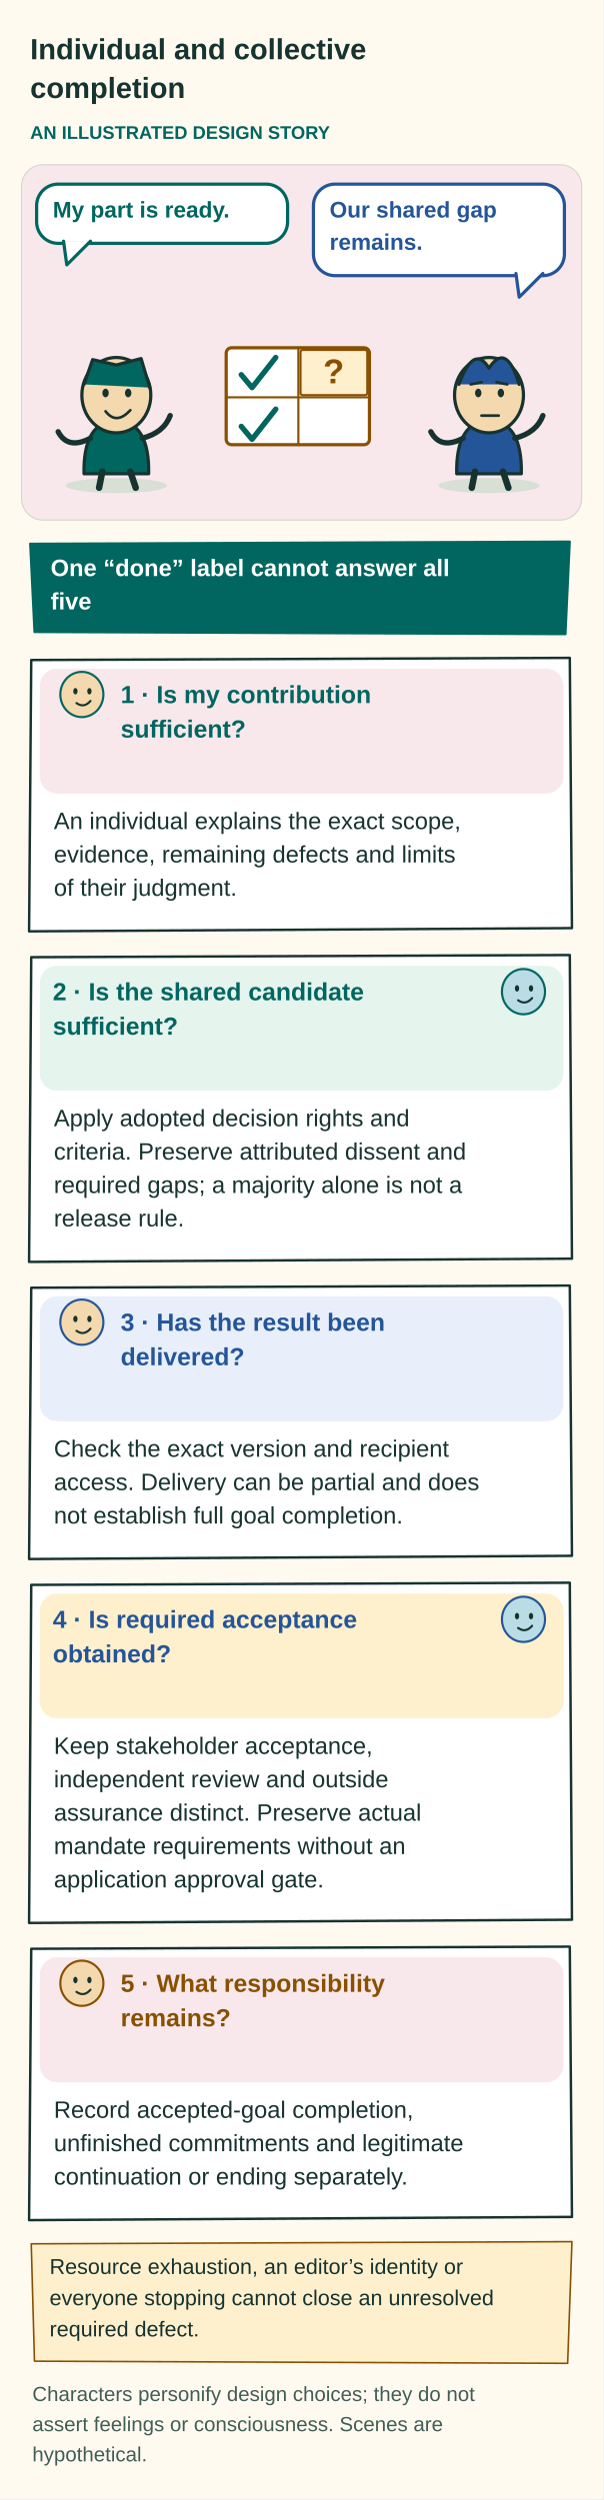
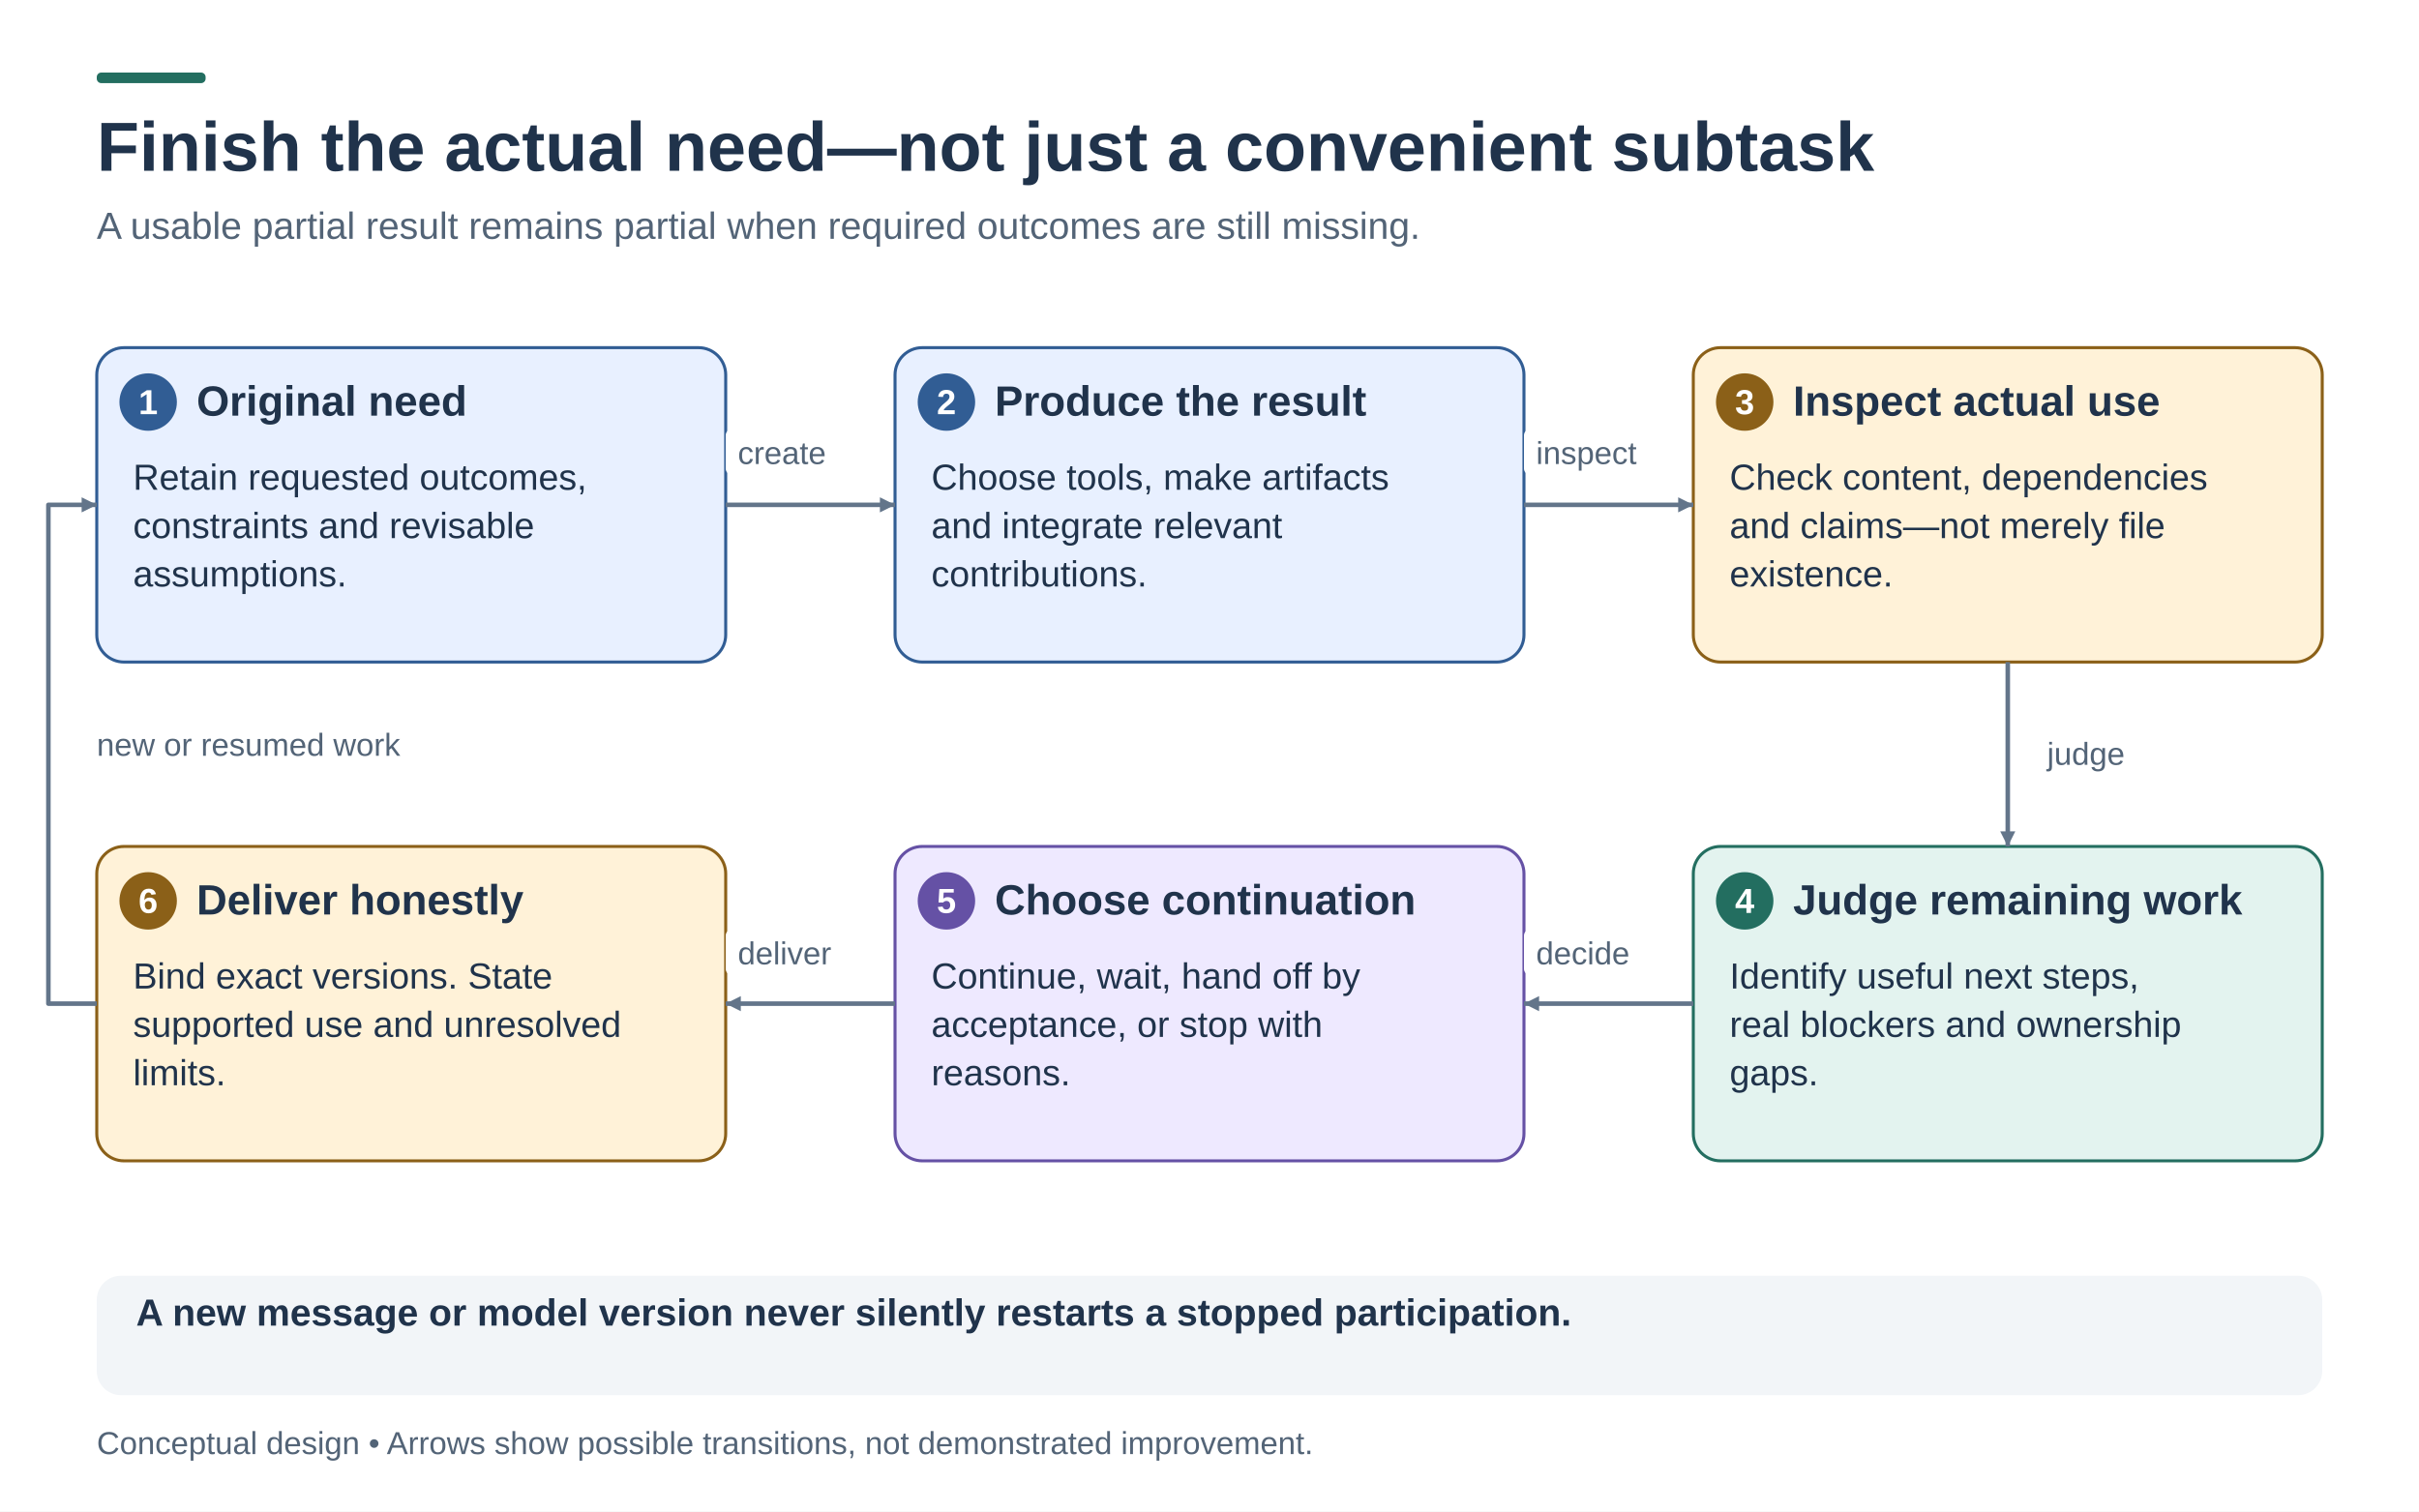
- <svg xmlns="http://www.w3.org/2000/svg" width="560" height="2321" viewBox="0 0 560 2321" role="img" aria-labelledby="title description">
-   <rect width="560" height="2321" fill="#fffaf0" />
-   <g font-family="Liberation Sans, Arial, sans-serif">
-     <text x="28" y="55" font-size="27" fill="#16332f" font-weight="700">
-       <tspan x="28" dy="0">Individual and collective</tspan>
-       <tspan x="28" dy="36">completion</tspan>
-     </text>
-     <text x="28" y="129" font-size="17" fill="#00665f" font-weight="700">
-       <tspan x="28" dy="0">AN ILLUSTRATED DESIGN STORY</tspan>
-     </text>
-     <rect x="20" y="153" width="520" height="330" rx="20" fill="#f8e8ec" stroke="#d0d5cb" stroke-width="1" />
-     <rect x="34" y="171" width="233" height="55" rx="20" fill="#ffffff" stroke="#00665f" stroke-width="3" />
-     <path d="M59 224 L62 246 L84 224" stroke="#00665f" stroke-width="3" fill="#ffffff" stroke-linecap="round" stroke-linejoin="round" />
-     <text x="49" y="202" font-size="21" fill="#00665f" font-weight="700">
-       <tspan x="49" dy="0">My part is ready.</tspan>
-     </text>
-     <rect x="291" y="171" width="233" height="85" rx="20" fill="#ffffff" stroke="#245599" stroke-width="3" />
-     <path d="M479 254 L482 276 L504 254" stroke="#245599" stroke-width="3" fill="#ffffff" stroke-linecap="round" stroke-linejoin="round" />
-     <text x="306" y="202" font-size="21" fill="#245599" font-weight="700">
-       <tspan x="306" dy="0">Our shared gap</tspan>
-       <tspan x="306" dy="30">remains.</tspan>
-     </text>
-     <g transform="translate(108 377) scale(1)">
-       <ellipse cx="0" cy="74" rx="47" ry="7" fill="#d8dfd5" stroke="none" stroke-width="3" />
-       <path d="M-30 63 Q-31 15 0 13 Q31 15 30 63 Z" stroke="#16332f" stroke-width="3" fill="#00665f" stroke-linecap="round" stroke-linejoin="round" />
-       <path d="M-13 61 L-16 76 M13 61 L18 76" stroke="#16332f" stroke-width="6" fill="none" stroke-linecap="round" stroke-linejoin="round" />
-       <path d="M-24 30 Q-45 41 -54 24 M24 30 Q44 25 50 9" stroke="#16332f" stroke-width="5" fill="none" stroke-linecap="round" stroke-linejoin="round" />
-       <ellipse cx="0" cy="-10" rx="32" ry="35" fill="#f5d9ae" stroke="#16332f" stroke-width="3" />
-       <path d="M-30 -20 L-22 -43 L0 -38 L23 -44 L31 -17" stroke="#16332f" stroke-width="3" fill="#00665f" stroke-linecap="round" stroke-linejoin="round" />
-       <ellipse cx="-10" cy="-12" rx="3" ry="4" fill="#16332f" stroke="none" stroke-width="3" />
-       <ellipse cx="11" cy="-12" rx="3" ry="4" fill="#16332f" stroke="none" stroke-width="3" />
-       <path d="M-10 5 Q0 18 13 4" stroke="#16332f" stroke-width="2.5" fill="none" stroke-linecap="round" stroke-linejoin="round" />
-     </g>
-     <g transform="translate(454 377) scale(1)">
-       <ellipse cx="0" cy="74" rx="47" ry="7" fill="#d8dfd5" stroke="none" stroke-width="3" />
-       <path d="M-30 63 Q-31 15 0 13 Q31 15 30 63 Z" stroke="#16332f" stroke-width="3" fill="#245599" stroke-linecap="round" stroke-linejoin="round" />
-       <path d="M-13 61 L-16 76 M13 61 L18 76" stroke="#16332f" stroke-width="6" fill="none" stroke-linecap="round" stroke-linejoin="round" />
-       <path d="M-24 30 Q-45 41 -54 24 M24 30 Q44 25 50 9" stroke="#16332f" stroke-width="5" fill="none" stroke-linecap="round" stroke-linejoin="round" />
-       <ellipse cx="0" cy="-10" rx="32" ry="35" fill="#f5d9ae" stroke="#16332f" stroke-width="3" />
-       <path d="M-28 -20 Q-14 -58 0 -35 Q16 -60 28 -20" stroke="#16332f" stroke-width="3" fill="#245599" stroke-linecap="round" stroke-linejoin="round" />
-       <ellipse cx="-10" cy="-12" rx="3" ry="4" fill="#16332f" stroke="none" stroke-width="3" />
-       <ellipse cx="11" cy="-12" rx="3" ry="4" fill="#16332f" stroke="none" stroke-width="3" />
-       <path d="M-17 -20 L-7 -22 M7 -22 L17 -20" stroke="#16332f" stroke-width="2.5" fill="none" stroke-linecap="round" stroke-linejoin="round" />
-       <path d="M-7 9 L9 9" stroke="#16332f" stroke-width="2.5" fill="none" stroke-linecap="round" stroke-linejoin="round" />
-     </g>
-     <rect x="210" y="323" width="133" height="90" rx="5" fill="#ffffff" stroke="#885000" stroke-width="3" />
-     <path d="M210 369 H343 M277 323 V413" stroke="#885000" stroke-width="2" fill="none" stroke-linecap="round" stroke-linejoin="round" />
-     <rect x="279" y="325" width="62" height="42" rx="2" fill="#fff0cd" stroke="#885000" stroke-width="2" />
-     <text x="300" y="356" font-size="32" fill="#885000" font-weight="700">
-       <tspan x="300" dy="0">?</tspan>
-     </text>
-     <path d="M224 348 l10 12 l22 -28" stroke="#00665f" stroke-width="5" fill="none" stroke-linecap="round" stroke-linejoin="round" />
-     <path d="M224 396 l10 12 l22 -28" stroke="#00665f" stroke-width="5" fill="none" stroke-linecap="round" stroke-linejoin="round" />
-     <path d="M28 505 L529 503 L525 589 L32 587 Z" stroke="#00665f" stroke-width="2" fill="#00665f" stroke-linecap="round" stroke-linejoin="round" />
-     <text x="47" y="535" font-size="22" fill="#ffffff" font-weight="700">
-       <tspan x="47" dy="0">One “done” label cannot answer all</tspan>
-       <tspan x="47" dy="31">five</tspan>
-     </text>
-     <path d="M29 613 L529 611 L531 862 L27 865 Z" stroke="#16332f" stroke-width="2.3" fill="#ffffff" stroke-linecap="round" stroke-linejoin="round" />
-     <rect x="37" y="621" width="486" height="116" rx="16" fill="#f8e8ec" stroke="none" stroke-width="0" />
-     <ellipse cx="76" cy="645" rx="20" ry="21" fill="#f5d9ae" stroke="#00665f" stroke-width="2" />
-     <ellipse cx="70" cy="642" rx="2" ry="3" fill="#16332f" stroke="none" stroke-width="3" />
-     <ellipse cx="83" cy="642" rx="2" ry="3" fill="#16332f" stroke="none" stroke-width="3" />
-     <path d="M71 653 q7 5 13 -2" stroke="#16332f" stroke-width="2" fill="none" stroke-linecap="round" stroke-linejoin="round" />
-     <text x="112" y="653" font-size="23" fill="#00665f" font-weight="700">
-       <tspan x="112" dy="0">1 · Is my contribution</tspan>
-       <tspan x="112" dy="32">sufficient?</tspan>
-     </text>
-     <text x="50" y="770" font-size="22" fill="#16332f">
-       <tspan x="50" dy="0">An individual explains the exact scope,</tspan>
-       <tspan x="50" dy="31">evidence, remaining defects and limits</tspan>
-       <tspan x="50" dy="31">of their judgment.</tspan>
-     </text>
-     <path d="M29 889 L529 887 L531 1169 L27 1172 Z" stroke="#16332f" stroke-width="2.3" fill="#ffffff" stroke-linecap="round" stroke-linejoin="round" />
-     <rect x="37" y="897" width="486" height="116" rx="16" fill="#e5f4ed" stroke="none" stroke-width="0" />
-     <ellipse cx="486" cy="921" rx="20" ry="21" fill="#b9dce5" stroke="#00665f" stroke-width="2" />
-     <ellipse cx="480" cy="918" rx="2" ry="3" fill="#16332f" stroke="none" stroke-width="3" />
-     <ellipse cx="493" cy="918" rx="2" ry="3" fill="#16332f" stroke="none" stroke-width="3" />
-     <path d="M481 929 q7 5 13 -2" stroke="#16332f" stroke-width="2" fill="none" stroke-linecap="round" stroke-linejoin="round" />
-     <text x="49" y="929" font-size="23" fill="#00665f" font-weight="700">
-       <tspan x="49" dy="0">2 · Is the shared candidate</tspan>
-       <tspan x="49" dy="32">sufficient?</tspan>
-     </text>
-     <text x="50" y="1046" font-size="22" fill="#16332f">
-       <tspan x="50" dy="0">Apply adopted decision rights and</tspan>
-       <tspan x="50" dy="31">criteria. Preserve attributed dissent and</tspan>
-       <tspan x="50" dy="31">required gaps; a majority alone is not a</tspan>
-       <tspan x="50" dy="31">release rule.</tspan>
-     </text>
-     <path d="M29 1196 L529 1194 L531 1445 L27 1448 Z" stroke="#16332f" stroke-width="2.3" fill="#ffffff" stroke-linecap="round" stroke-linejoin="round" />
-     <rect x="37" y="1204" width="486" height="116" rx="16" fill="#e8effb" stroke="none" stroke-width="0" />
-     <ellipse cx="76" cy="1228" rx="20" ry="21" fill="#f5d9ae" stroke="#245599" stroke-width="2" />
-     <ellipse cx="70" cy="1225" rx="2" ry="3" fill="#16332f" stroke="none" stroke-width="3" />
-     <ellipse cx="83" cy="1225" rx="2" ry="3" fill="#16332f" stroke="none" stroke-width="3" />
-     <path d="M71 1236 q7 5 13 -2" stroke="#16332f" stroke-width="2" fill="none" stroke-linecap="round" stroke-linejoin="round" />
-     <text x="112" y="1236" font-size="23" fill="#245599" font-weight="700">
-       <tspan x="112" dy="0">3 · Has the result been</tspan>
-       <tspan x="112" dy="32">delivered?</tspan>
-     </text>
-     <text x="50" y="1353" font-size="22" fill="#16332f">
-       <tspan x="50" dy="0">Check the exact version and recipient</tspan>
-       <tspan x="50" dy="31">access. Delivery can be partial and does</tspan>
-       <tspan x="50" dy="31">not establish full goal completion.</tspan>
-     </text>
-     <path d="M29 1472 L529 1470 L531 1783 L27 1786 Z" stroke="#16332f" stroke-width="2.3" fill="#ffffff" stroke-linecap="round" stroke-linejoin="round" />
-     <rect x="37" y="1480" width="486" height="116" rx="16" fill="#fff0cd" stroke="none" stroke-width="0" />
-     <ellipse cx="486" cy="1504" rx="20" ry="21" fill="#b9dce5" stroke="#245599" stroke-width="2" />
-     <ellipse cx="480" cy="1501" rx="2" ry="3" fill="#16332f" stroke="none" stroke-width="3" />
-     <ellipse cx="493" cy="1501" rx="2" ry="3" fill="#16332f" stroke="none" stroke-width="3" />
-     <path d="M481 1512 q7 5 13 -2" stroke="#16332f" stroke-width="2" fill="none" stroke-linecap="round" stroke-linejoin="round" />
-     <text x="49" y="1512" font-size="23" fill="#245599" font-weight="700">
-       <tspan x="49" dy="0">4 · Is required acceptance</tspan>
-       <tspan x="49" dy="32">obtained?</tspan>
-     </text>
-     <text x="50" y="1629" font-size="22" fill="#16332f">
-       <tspan x="50" dy="0">Keep stakeholder acceptance,</tspan>
-       <tspan x="50" dy="31">independent review and outside</tspan>
-       <tspan x="50" dy="31">assurance distinct. Preserve actual</tspan>
-       <tspan x="50" dy="31">mandate requirements without an</tspan>
-       <tspan x="50" dy="31">application approval gate.</tspan>
-     </text>
-     <path d="M29 1810 L529 1808 L531 2059 L27 2062 Z" stroke="#16332f" stroke-width="2.3" fill="#ffffff" stroke-linecap="round" stroke-linejoin="round" />
-     <rect x="37" y="1818" width="486" height="116" rx="16" fill="#f8e8ec" stroke="none" stroke-width="0" />
-     <ellipse cx="76" cy="1842" rx="20" ry="21" fill="#f5d9ae" stroke="#885000" stroke-width="2" />
-     <ellipse cx="70" cy="1839" rx="2" ry="3" fill="#16332f" stroke="none" stroke-width="3" />
-     <ellipse cx="83" cy="1839" rx="2" ry="3" fill="#16332f" stroke="none" stroke-width="3" />
-     <path d="M71 1850 q7 5 13 -2" stroke="#16332f" stroke-width="2" fill="none" stroke-linecap="round" stroke-linejoin="round" />
-     <text x="112" y="1850" font-size="23" fill="#885000" font-weight="700">
-       <tspan x="112" dy="0">5 · What responsibility</tspan>
-       <tspan x="112" dy="32">remains?</tspan>
-     </text>
-     <text x="50" y="1967" font-size="22" fill="#16332f">
-       <tspan x="50" dy="0">Record accepted-goal completion,</tspan>
-       <tspan x="50" dy="31">unfinished commitments and legitimate</tspan>
-       <tspan x="50" dy="31">continuation or ending separately.</tspan>
-     </text>
-     <path d="M29 2084 L531 2082 L527 2195 L32 2193 Z" stroke="#885000" stroke-width="1.5" fill="#fff0cd" stroke-linecap="round" stroke-linejoin="round" />
-     <text x="46" y="2112" font-size="20" fill="#16332f">
-       <tspan x="46" dy="0">Resource exhaustion, an editor’s identity or</tspan>
-       <tspan x="46" dy="29">everyone stopping cannot close an unresolved</tspan>
-       <tspan x="46" dy="29">required defect.</tspan>
-     </text>
-     <text x="30" y="2230" font-size="19" fill="#405d58">
-       <tspan x="30" dy="0">Characters personify design choices; they do not</tspan>
-       <tspan x="30" dy="28">assert feelings or consciousness. Scenes are</tspan>
-       <tspan x="30" dy="28">hypothetical.</tspan>
-     </text>
-   </g>
+ <svg xmlns="http://www.w3.org/2000/svg" width="1600" height="1000" viewBox="0 0 1600 1000" role="img" aria-labelledby="title desc">
+   <defs>
+     <style>text{font-family:Arial,Helvetica,sans-serif;fill:#20334b}.title{font-size:46px;font-weight:700}.subtitle{font-size:25px;fill:#536477}.heading{font-size:28px;font-weight:700}.body{font-size:24px}.edge{font-size:21px;fill:#536477}.note{font-size:25px;font-weight:700}.small{font-size:21px;fill:#536477}</style>
+     <marker id="arrow" markerWidth="12" markerHeight="12" refX="10" refY="5" orient="auto" markerUnits="userSpaceOnUse">
+       <path d="M0 0 L10 5 L0 10" fill="#63758a" />
+     </marker>
+   </defs>
+   <rect width="1600" height="1000" fill="#ffffff" />
+   <rect x="64" y="48" width="72" height="7" rx="3" fill="#236e60" />
+   <text x="64" y="113" class="title">
+     <tspan x="64" dy="0">Finish the actual need—not just a convenient subtask</tspan>
+   </text>
+   <text x="64" y="158" class="subtitle">
+     <tspan x="64" dy="0">A usable partial result remains partial when required outcomes are still missing.</tspan>
+   </text>
+   <rect x="64" y="230" width="416" height="208" rx="18" fill="#e8f0ff" stroke="#315d94" stroke-width="2" />
+   <circle cx="98" cy="266" r="19" fill="#315d94" />
+   <text x="98" y="274" text-anchor="middle" style="font-size:23px;font-weight:700;fill:white">1</text>
+   <text x="130" y="275" class="heading">
+     <tspan x="130" dy="0">Original need</tspan>
+   </text>
+   <text x="88" y="324" class="body">
+     <tspan x="88" dy="0">Retain requested outcomes,</tspan>
+     <tspan x="88" dy="32">constraints and revisable</tspan>
+     <tspan x="88" dy="32">assumptions.</tspan>
+   </text>
+   <rect x="592" y="230" width="416" height="208" rx="18" fill="#e8f0ff" stroke="#315d94" stroke-width="2" />
+   <circle cx="626" cy="266" r="19" fill="#315d94" />
+   <text x="626" y="274" text-anchor="middle" style="font-size:23px;font-weight:700;fill:white">2</text>
+   <text x="658" y="275" class="heading">
+     <tspan x="658" dy="0">Produce the result</tspan>
+   </text>
+   <text x="616" y="324" class="body">
+     <tspan x="616" dy="0">Choose tools, make artifacts</tspan>
+     <tspan x="616" dy="32">and integrate relevant</tspan>
+     <tspan x="616" dy="32">contributions.</tspan>
+   </text>
+   <rect x="1120" y="230" width="416" height="208" rx="18" fill="#fff2d8" stroke="#8b6018" stroke-width="2" />
+   <circle cx="1154" cy="266" r="19" fill="#8b6018" />
+   <text x="1154" y="274" text-anchor="middle" style="font-size:23px;font-weight:700;fill:white">3</text>
+   <text x="1186" y="275" class="heading">
+     <tspan x="1186" dy="0">Inspect actual use</tspan>
+   </text>
+   <text x="1144" y="324" class="body">
+     <tspan x="1144" dy="0">Check content, dependencies</tspan>
+     <tspan x="1144" dy="32">and claims—not merely file</tspan>
+     <tspan x="1144" dy="32">existence.</tspan>
+   </text>
+   <rect x="1120" y="560" width="416" height="208" rx="18" fill="#e3f3ef" stroke="#236e60" stroke-width="2" />
+   <circle cx="1154" cy="596" r="19" fill="#236e60" />
+   <text x="1154" y="604" text-anchor="middle" style="font-size:23px;font-weight:700;fill:white">4</text>
+   <text x="1186" y="605" class="heading">
+     <tspan x="1186" dy="0">Judge remaining work</tspan>
+   </text>
+   <text x="1144" y="654" class="body">
+     <tspan x="1144" dy="0">Identify useful next steps,</tspan>
+     <tspan x="1144" dy="32">real blockers and ownership</tspan>
+     <tspan x="1144" dy="32">gaps.</tspan>
+   </text>
+   <rect x="592" y="560" width="416" height="208" rx="18" fill="#eee9ff" stroke="#6551a5" stroke-width="2" />
+   <circle cx="626" cy="596" r="19" fill="#6551a5" />
+   <text x="626" y="604" text-anchor="middle" style="font-size:23px;font-weight:700;fill:white">5</text>
+   <text x="658" y="605" class="heading">
+     <tspan x="658" dy="0">Choose continuation</tspan>
+   </text>
+   <text x="616" y="654" class="body">
+     <tspan x="616" dy="0">Continue, wait, hand off by</tspan>
+     <tspan x="616" dy="32">acceptance, or stop with</tspan>
+     <tspan x="616" dy="32">reasons.</tspan>
+   </text>
+   <rect x="64" y="560" width="416" height="208" rx="18" fill="#fff2d8" stroke="#8b6018" stroke-width="2" />
+   <circle cx="98" cy="596" r="19" fill="#8b6018" />
+   <text x="98" y="604" text-anchor="middle" style="font-size:23px;font-weight:700;fill:white">6</text>
+   <text x="130" y="605" class="heading">
+     <tspan x="130" dy="0">Deliver honestly</tspan>
+   </text>
+   <text x="88" y="654" class="body">
+     <tspan x="88" dy="0">Bind exact versions. State</tspan>
+     <tspan x="88" dy="32">supported use and unresolved</tspan>
+     <tspan x="88" dy="32">limits.</tspan>
+   </text>
+   <path d="M480 334 H592" fill="none" stroke="#63758a" stroke-width="3" stroke-linejoin="round" marker-end="url(#arrow)" />
+   <rect x="480" y="284" width="82" height="30" rx="4" fill="white" />
+   <text x="488" y="307" class="edge">
+     <tspan x="488" dy="0">create</tspan>
+   </text>
+   <path d="M1008 334 H1120" fill="none" stroke="#63758a" stroke-width="3" stroke-linejoin="round" marker-end="url(#arrow)" />
+   <rect x="1008" y="284" width="93" height="30" rx="4" fill="white" />
+   <text x="1016" y="307" class="edge">
+     <tspan x="1016" dy="0">inspect</tspan>
+   </text>
+   <path d="M1328 438 V560" fill="none" stroke="#63758a" stroke-width="3" stroke-linejoin="round" marker-end="url(#arrow)" />
+   <rect x="1346" y="483" width="71" height="30" rx="4" fill="white" />
+   <text x="1354" y="506" class="edge">
+     <tspan x="1354" dy="0">judge</tspan>
+   </text>
+   <path d="M1120 664 H1008" fill="none" stroke="#63758a" stroke-width="3" stroke-linejoin="round" marker-end="url(#arrow)" />
+   <rect x="1008" y="615" width="82" height="30" rx="4" fill="white" />
+   <text x="1016" y="638" class="edge">
+     <tspan x="1016" dy="0">decide</tspan>
+   </text>
+   <path d="M592 664 H480" fill="none" stroke="#63758a" stroke-width="3" stroke-linejoin="round" marker-end="url(#arrow)" />
+   <rect x="480" y="615" width="93" height="30" rx="4" fill="white" />
+   <text x="488" y="638" class="edge">
+     <tspan x="488" dy="0">deliver</tspan>
+   </text>
+   <path d="M64 664 H32 V334 H64" fill="none" stroke="#63758a" stroke-width="3" stroke-linejoin="round" marker-end="url(#arrow)" />
+   <rect x="56" y="477" width="225" height="30" rx="4" fill="white" />
+   <text x="64" y="500" class="edge">
+     <tspan x="64" dy="0">new or resumed work</tspan>
+   </text>
+   <rect x="64" y="844" width="1472" height="79" rx="16" fill="#f2f5f8" />
+   <text x="90" y="877" class="note">
+     <tspan x="90" dy="0">A new message or model version never silently restarts a stopped participation.</tspan>
+   </text>
+   <text x="64" y="962" class="small">
+     <tspan x="64" dy="0">Conceptual design • Arrows show possible transitions, not demonstrated improvement.</tspan>
+   </text>
</svg>
